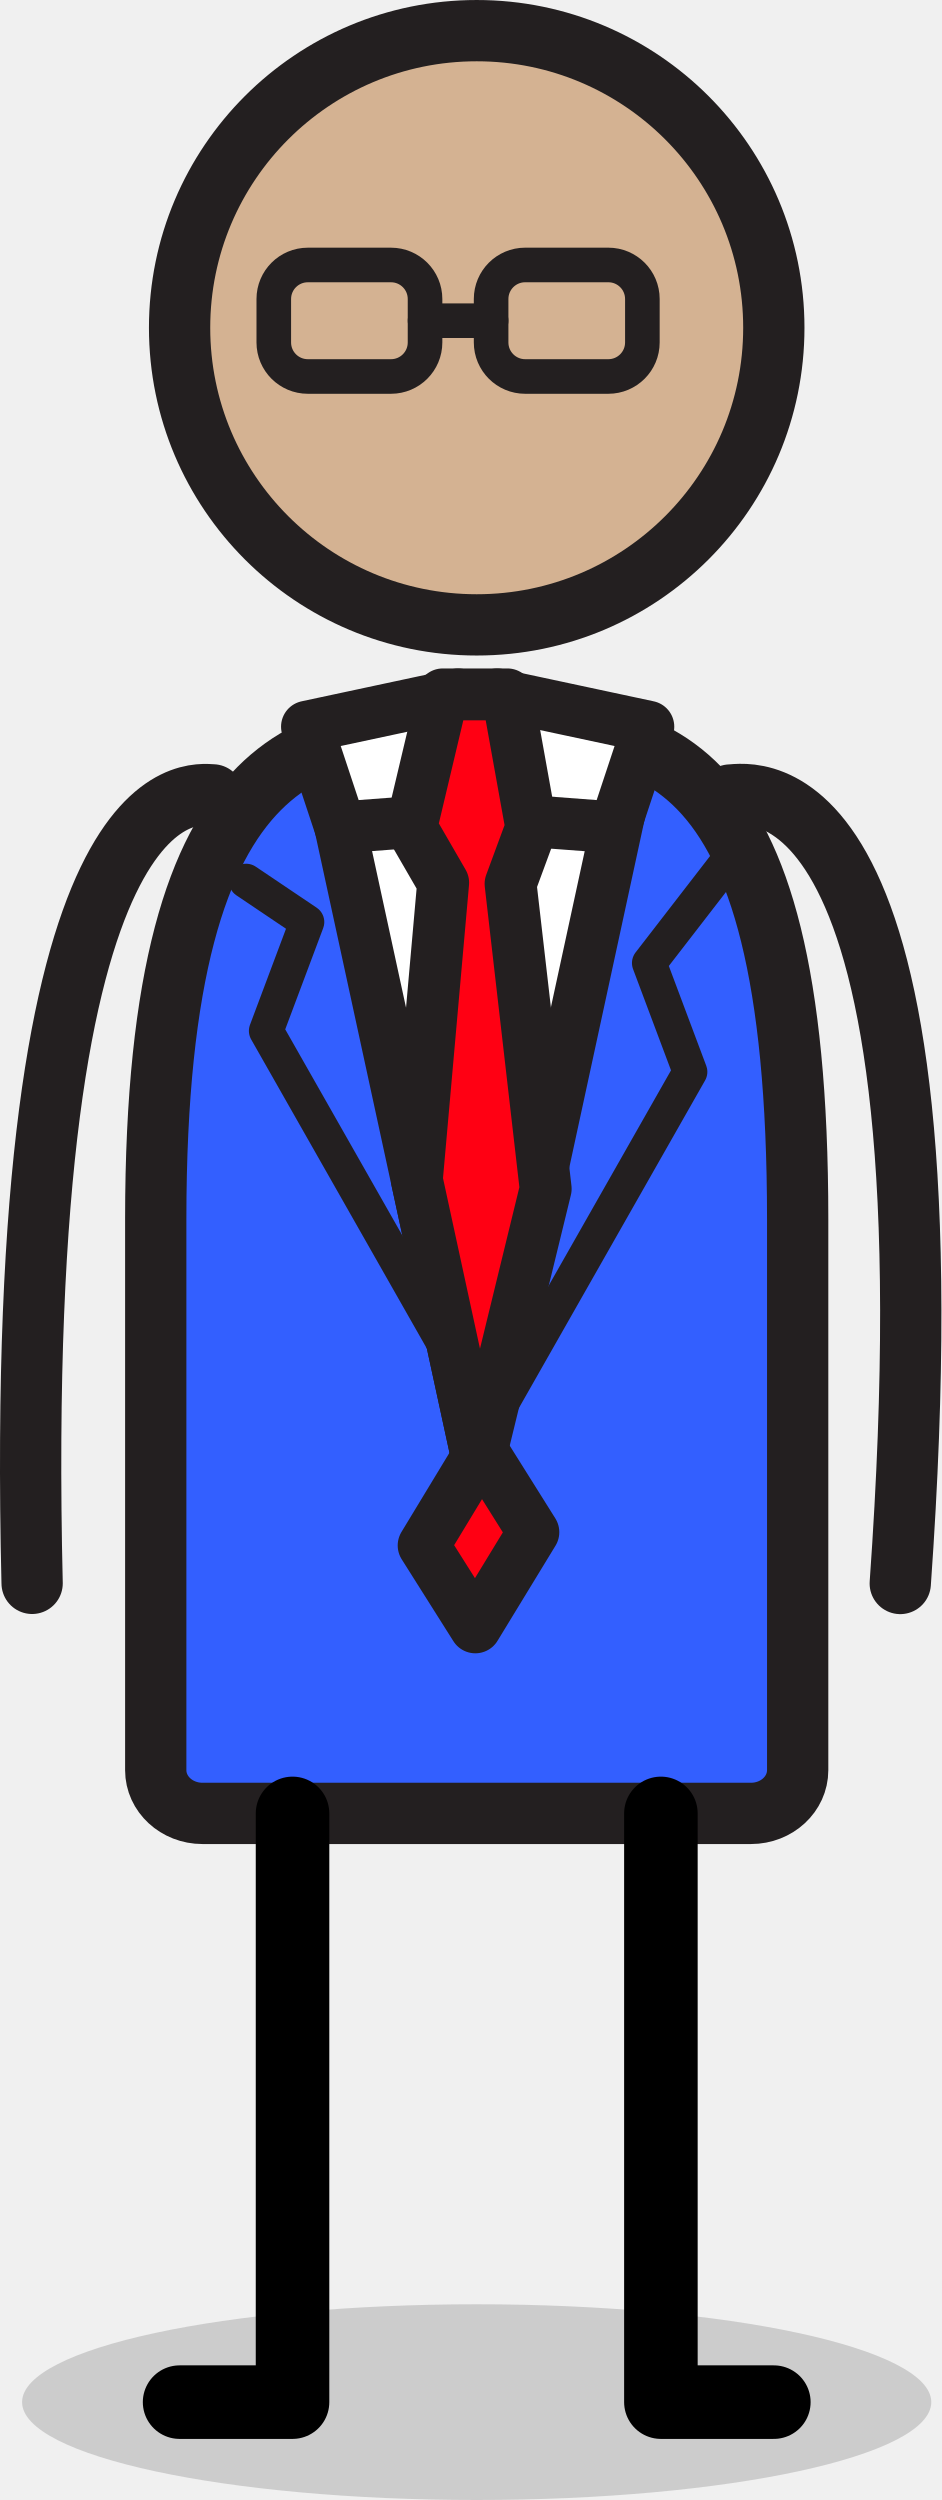
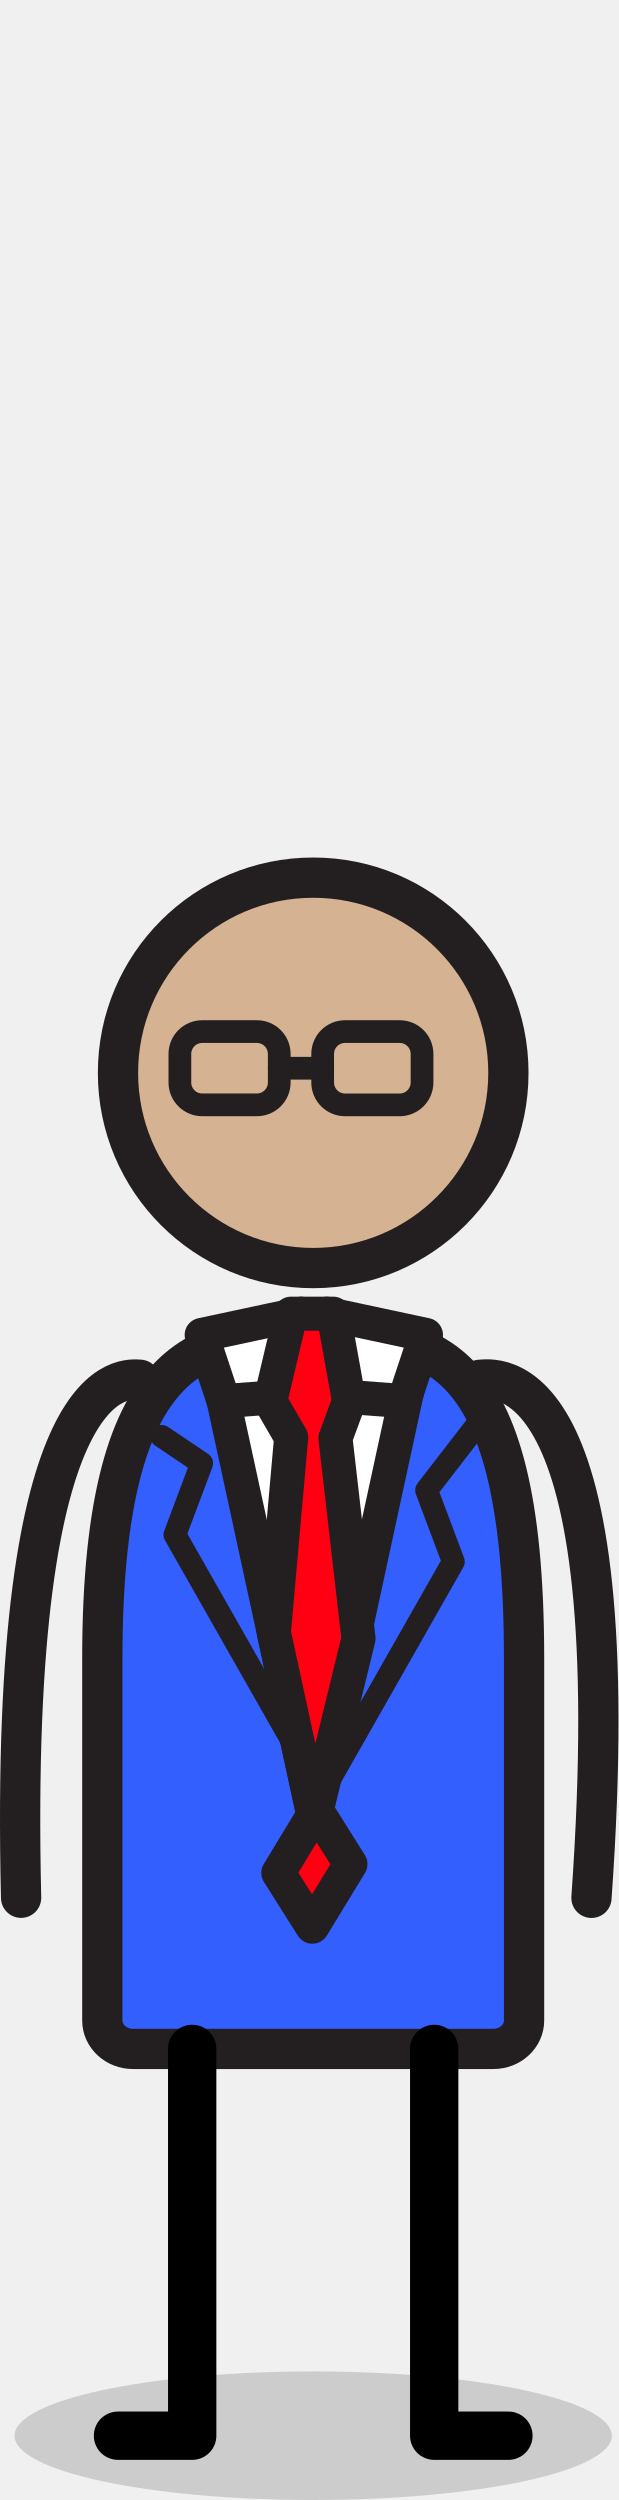
- <svg xmlns="http://www.w3.org/2000/svg" id="b" data-name="Characters" viewBox="0 0 54.428 144.539">
+ <svg xmlns="http://www.w3.org/2000/svg" id="b" data-name="Characters" viewBox="0 0 54.428 220">
  <g>
-     <ellipse cx="27.56" cy="138.881" rx="26.283" ry="5.658" opacity=".15" stroke-width="0" />
-     <circle cx="27.561" cy="18.95" r="17.178" fill="#d4b292" stroke="#231f20" stroke-miterlimit="10" stroke-width="3.543" />
-     <path d="m27.561,42.035c-8.799,0-18.557-.001-18.557,28.451v31.857c0,1.381,1.209,2.5,2.701,2.5h31.712c1.492,0,2.701-1.119,2.701-2.5v-31.857c0-28.451-8.929-28.451-18.557-28.451Z" fill="#335fff" stroke="#231f20" stroke-miterlimit="10" stroke-width="3.543" />
-     <polyline points="16.913 104.843 16.913 138.881 10.383 138.881" fill="none" stroke="#000" stroke-linecap="round" stroke-linejoin="round" stroke-width="4.252" />
-     <polyline points="38.21 104.843 38.21 138.881 44.74 138.881" fill="none" stroke="#000" stroke-linecap="round" stroke-linejoin="round" stroke-width="4.252" />
-     <path d="m1.857,91.543C.722,43.987,11.238,45.925,12.31,45.956" fill="none" stroke="#231f20" stroke-linecap="round" stroke-linejoin="round" stroke-width="3.543" />
-     <path d="m52.049,91.55c3.435-48.199-8.767-45.618-9.839-45.586" fill="none" stroke="#231f20" stroke-linecap="round" stroke-linejoin="round" stroke-width="3.543" />
-     <path d="m27.664,84.655l-8.837-40.751s3.877-2.121,8.735-1.868,8.94,1.806,8.94,1.806l-8.837,40.813Z" fill="#fff" stroke="#231f20" stroke-linecap="round" stroke-linejoin="round" stroke-width="3" />
-     <polygon points="26.484 40.146 25.619 47.393 19.68 47.84 17.749 42.014 26.484 40.146" fill="#fff" stroke="#231f20" stroke-linecap="round" stroke-linejoin="round" stroke-width="3" />
-     <polygon points="28.748 40.146 29.614 47.393 35.552 47.84 37.483 42.014 28.748 40.146" fill="#fff" stroke="#231f20" stroke-linecap="round" stroke-linejoin="round" stroke-width="3" />
-     <polygon points="25.601 40.146 23.775 47.84 25.622 51.035 24.098 68.209 27.664 84.655 31.549 68.733 29.518 51.098 30.72 47.84 29.335 40.146 25.601 40.146" fill="#ff0013" stroke="#231f20" stroke-linecap="round" stroke-linejoin="round" stroke-width="3" />
-     <polygon points="27.846 83.816 24.493 89.351 27.482 94.087 30.836 88.584 27.846 83.816" fill="#ff0013" stroke="#231f20" stroke-linecap="round" stroke-linejoin="round" stroke-width="3" />
-     <polyline points="14.229 50.937 17.749 53.308 15.39 59.6 26.452 79.065" fill="none" stroke="#231f20" stroke-linecap="round" stroke-linejoin="round" stroke-width="2" />
-     <polyline points="42.21 49.629 37.537 55.678 39.896 61.97 28.834 81.435" fill="none" stroke="#231f20" stroke-linecap="round" stroke-linejoin="round" stroke-width="2" />
+     <ellipse cx="27.56" cy="214.342" rx="26.283" ry="5.658" opacity=".15" stroke-width="0" />
+     <circle cx="27.561" cy="94.411" r="17.178" fill="#d4b292" stroke="#231f20" stroke-miterlimit="10" stroke-width="3.543" />
+     <path d="m27.561,117.496c-8.799,0-18.557-.001-18.557,28.451v31.857c0,1.381,1.209,2.5,2.701,2.5h31.712c1.492,0,2.701-1.119,2.701-2.5v-31.857c0-28.451-8.929-28.451-18.557-28.451Z" fill="#335fff" stroke="#231f20" stroke-miterlimit="10" stroke-width="3.543" />
+     <polyline points="16.913 180.304 16.913 214.342 10.383 214.342" fill="none" stroke="#000" stroke-linecap="round" stroke-linejoin="round" stroke-width="4.252" />
+     <polyline points="38.21 180.304 38.21 214.342 44.74 214.342" fill="none" stroke="#000" stroke-linecap="round" stroke-linejoin="round" stroke-width="4.252" />
+     <path d="m1.857,167.003c-1.135-47.555,9.381-45.618,10.453-45.586" fill="none" stroke="#231f20" stroke-linecap="round" stroke-linejoin="round" stroke-width="3.543" />
+     <path d="m52.049,167.01c3.435-48.199-8.767-45.618-9.839-45.586" fill="none" stroke="#231f20" stroke-linecap="round" stroke-linejoin="round" stroke-width="3.543" />
+     <path d="m27.664,160.115l-8.837-40.751s3.877-2.121,8.735-1.868,8.94,1.806,8.94,1.806l-8.837,40.813Z" fill="#fff" stroke="#231f20" stroke-linecap="round" stroke-linejoin="round" stroke-width="3" />
+     <polygon points="26.484 115.607 25.619 122.854 19.68 123.3 17.749 117.475 26.484 115.607" fill="#fff" stroke="#231f20" stroke-linecap="round" stroke-linejoin="round" stroke-width="3" />
+     <polygon points="28.748 115.607 29.614 122.854 35.552 123.3 37.483 117.475 28.748 115.607" fill="#fff" stroke="#231f20" stroke-linecap="round" stroke-linejoin="round" stroke-width="3" />
+     <polygon points="25.601 115.607 23.775 123.3 25.622 126.495 24.098 143.67 27.664 160.115 31.549 144.194 29.518 126.558 30.72 123.3 29.335 115.607 25.601 115.607" fill="#ff0013" stroke="#231f20" stroke-linecap="round" stroke-linejoin="round" stroke-width="3" />
+     <polygon points="27.846 159.277 24.493 164.812 27.482 169.547 30.836 164.044 27.846 159.277" fill="#ff0013" stroke="#231f20" stroke-linecap="round" stroke-linejoin="round" stroke-width="3" />
+     <polyline points="14.229 126.398 17.749 128.768 15.39 135.06 26.452 154.525" fill="none" stroke="#231f20" stroke-linecap="round" stroke-linejoin="round" stroke-width="2" />
+     <polyline points="42.21 125.09 37.537 131.139 39.896 137.431 28.834 156.896" fill="none" stroke="#231f20" stroke-linecap="round" stroke-linejoin="round" stroke-width="2" />
  </g>
-   <path d="m22.606,21.767h-4.809c-1.087,0-1.968-.881-1.968-1.968v-2.511c0-1.087.881-1.968,1.968-1.968h4.809c1.087,0,1.968.881,1.968,1.968v2.511c0,1.087-.881,1.968-1.968,1.968Z" fill="none" stroke="#231f20" stroke-linecap="round" stroke-linejoin="round" stroke-width="2" />
-   <rect x="28.394" y="15.319" width="8.745" height="6.448" rx="1.968" ry="1.968" fill="none" stroke="#231f20" stroke-linecap="round" stroke-linejoin="round" stroke-width="2" />
-   <line x1="28.394" y1="18.543" x2="24.574" y2="18.543" fill="none" stroke="#231f20" stroke-linecap="round" stroke-linejoin="round" stroke-width="2" />
+   <path d="m22.606,97.227h-4.809c-1.087,0-1.968-.881-1.968-1.968v-2.511c0-1.087.881-1.968,1.968-1.968h4.809c1.087,0,1.968.881,1.968,1.968v2.511c0,1.087-.881,1.968-1.968,1.968Z" fill="none" stroke="#231f20" stroke-linecap="round" stroke-linejoin="round" stroke-width="2" />
+   <rect x="28.394" y="90.78" width="8.745" height="6.448" rx="1.968" ry="1.968" fill="none" stroke="#231f20" stroke-linecap="round" stroke-linejoin="round" stroke-width="2" />
+   <line x1="28.394" y1="94.004" x2="24.574" y2="94.004" fill="none" stroke="#231f20" stroke-linecap="round" stroke-linejoin="round" stroke-width="2" />
</svg>
